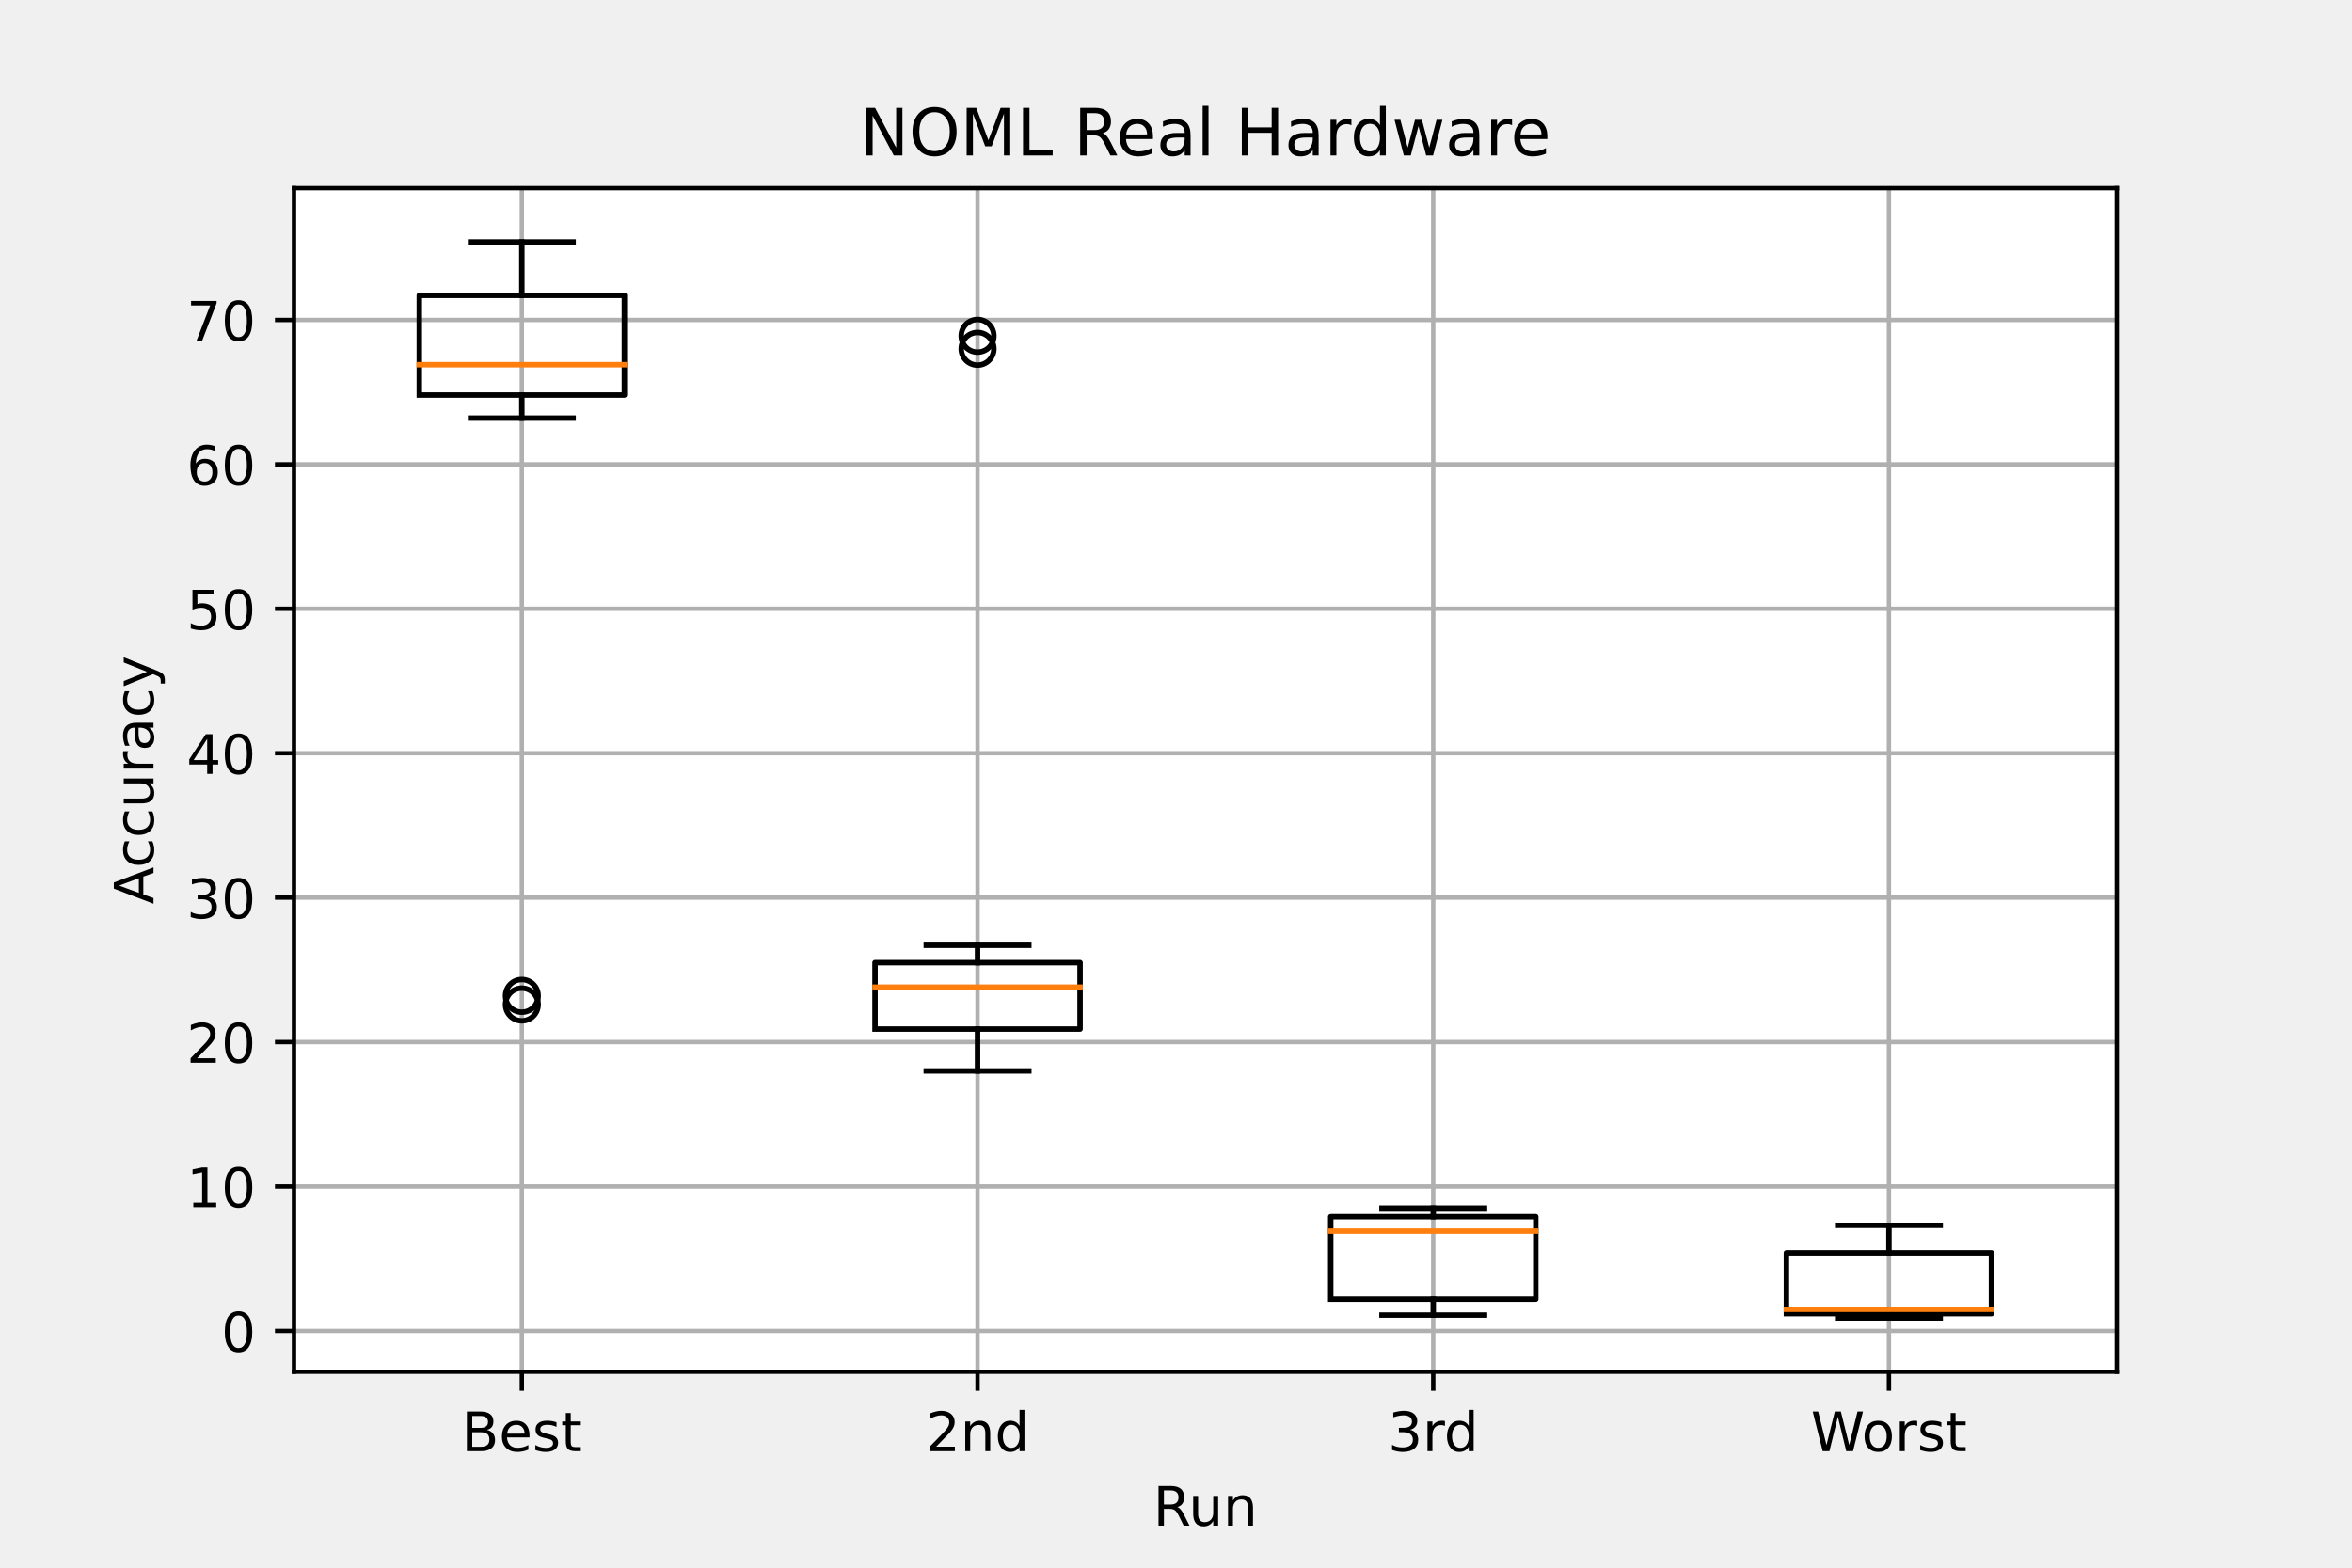
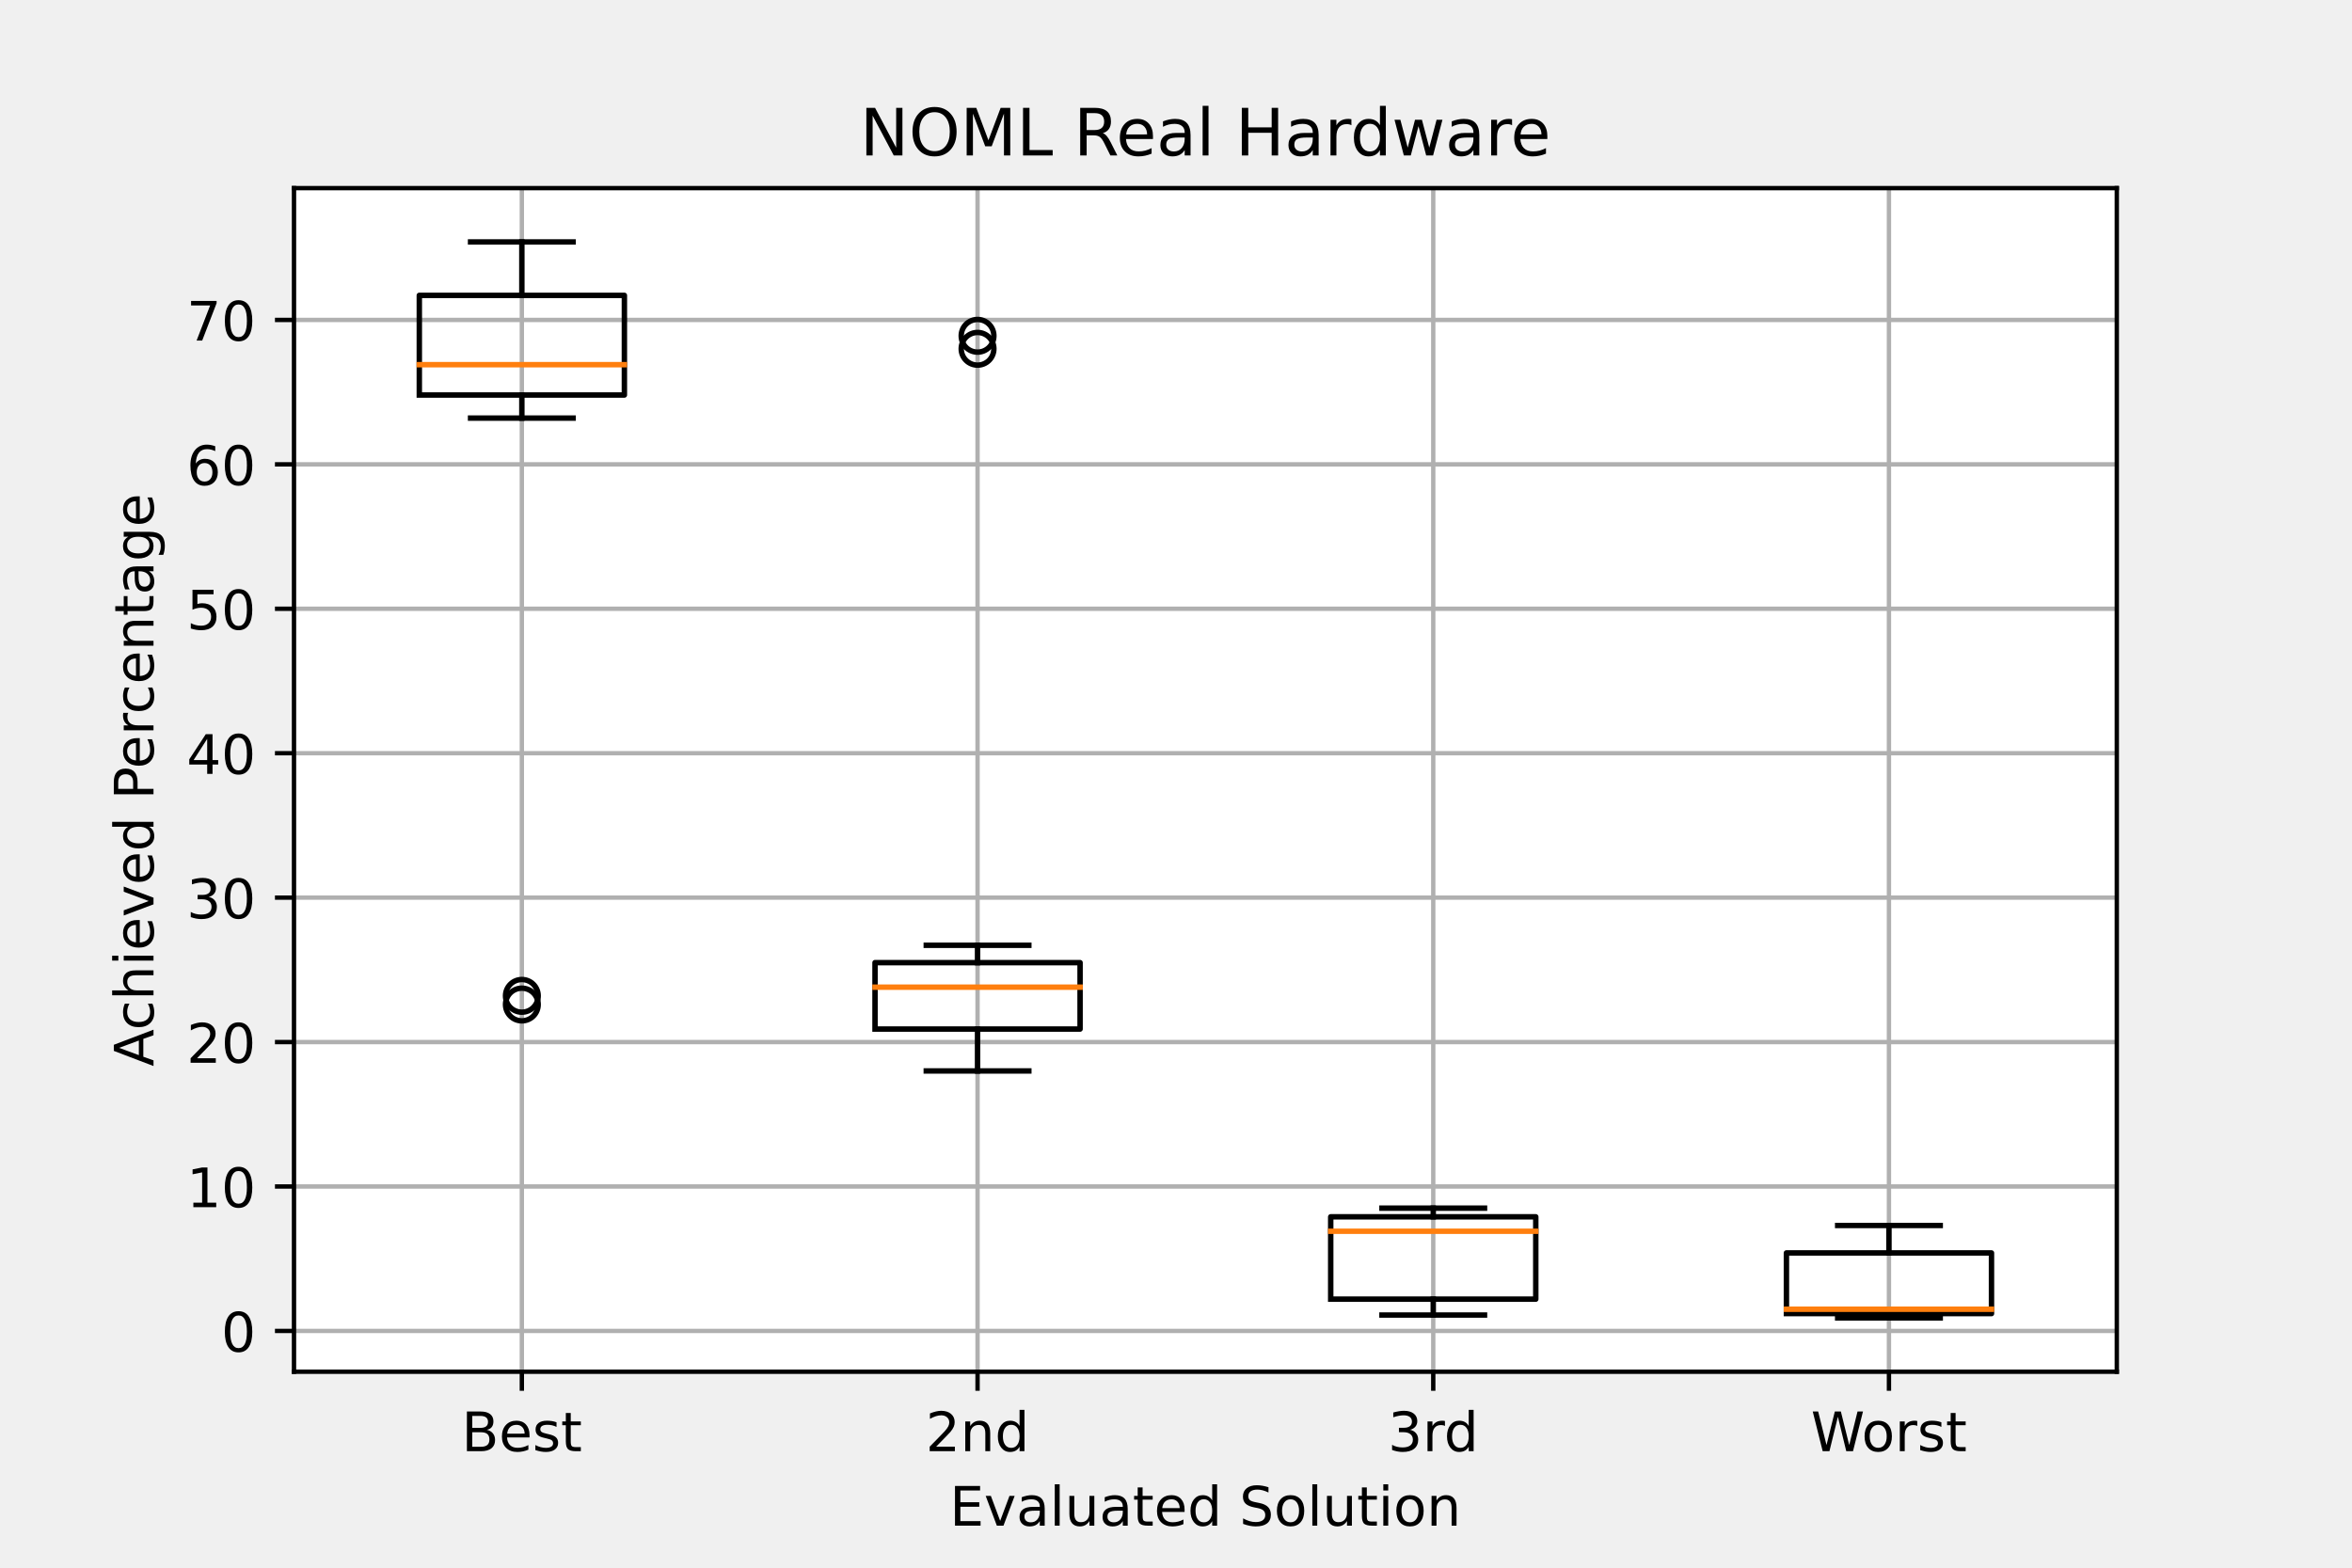
<svg xmlns="http://www.w3.org/2000/svg" xmlns:xlink="http://www.w3.org/1999/xlink" width="432pt" height="288pt" viewBox="0 0 432 288" version="1.1">
  <defs>
    <style type="text/css">*{stroke-linejoin: round; stroke-linecap: butt}</style>
  </defs>
  <g id="figure_1">
    <g id="patch_1">
      <path d="M 0 288  L 432 288  L 432 0  L 0 0  L 0 288  z " style="fill: none" />
    </g>
    <g id="axes_1">
      <g id="patch_2">
        <path d="M 54 252  L 388.8 252  L 388.8 34.56  L 54 34.56  z " style="fill: #ffffff" />
      </g>
      <g id="matplotlib.axis_1">
        <g id="xtick_1">
          <g id="line2d_1">
-             <path d="M 95.85 252  L 95.85 34.56  " clip-path="url(#p1e73daaa9e)" style="fill: none; stroke: #b0b0b0; stroke-width: 0.8; stroke-linecap: square" />
+             <path d="M 95.85 252  L 95.85 34.56  " clip-path="url(#pffbd925cb6)" style="fill: none; stroke: #b0b0b0; stroke-width: 0.8; stroke-linecap: square" />
          </g>
          <g id="line2d_2">
            <defs>
-               <path id="m1faf383b48" d="M 0 0  L 0 3.5  " style="stroke: #000000; stroke-width: 0.8" />
+               <path id="m5f42e54a44" d="M 0 0  L 0 3.5  " style="stroke: #000000; stroke-width: 0.8" />
            </defs>
            <g>
-               <use xlink:href="#m1faf383b48" x="95.85" y="252" style="stroke: #000000; stroke-width: 0.8" />
+               <use xlink:href="#m5f42e54a44" x="95.85" y="252" style="stroke: #000000; stroke-width: 0.8" />
            </g>
          </g>
          <g id="text_1">
            <g transform="translate(84.77813 266.5984)scale(0.1 -0.1)">
              <defs>
                <path id="DejaVuSans-42" d="M 1259 2228  L 1259 519  L 2272 519  Q 2781 519 3026 730  Q 3272 941 3272 1375  Q 3272 1813 3026 2020  Q 2781 2228 2272 2228  L 1259 2228  z M 1259 4147  L 1259 2741  L 2194 2741  Q 2656 2741 2882 2914  Q 3109 3088 3109 3444  Q 3109 3797 2882 3972  Q 2656 4147 2194 4147  L 1259 4147  z M 628 4666  L 2241 4666  Q 2963 4666 3353 4366  Q 3744 4066 3744 3513  Q 3744 3084 3544 2831  Q 3344 2578 2956 2516  Q 3422 2416 3680 2098  Q 3938 1781 3938 1306  Q 3938 681 3513 340  Q 3088 0 2303 0  L 628 0  L 628 4666  z " transform="scale(0.015625)" />
                <path id="DejaVuSans-65" d="M 3597 1894  L 3597 1613  L 953 1613  Q 991 1019 1311 708  Q 1631 397 2203 397  Q 2534 397 2845 478  Q 3156 559 3463 722  L 3463 178  Q 3153 47 2828 -22  Q 2503 -91 2169 -91  Q 1331 -91 842 396  Q 353 884 353 1716  Q 353 2575 817 3079  Q 1281 3584 2069 3584  Q 2775 3584 3186 3129  Q 3597 2675 3597 1894  z M 3022 2063  Q 3016 2534 2758 2815  Q 2500 3097 2075 3097  Q 1594 3097 1305 2825  Q 1016 2553 972 2059  L 3022 2063  z " transform="scale(0.015625)" />
                <path id="DejaVuSans-73" d="M 2834 3397  L 2834 2853  Q 2591 2978 2328 3040  Q 2066 3103 1784 3103  Q 1356 3103 1142 2972  Q 928 2841 928 2578  Q 928 2378 1081 2264  Q 1234 2150 1697 2047  L 1894 2003  Q 2506 1872 2764 1633  Q 3022 1394 3022 966  Q 3022 478 2636 193  Q 2250 -91 1575 -91  Q 1294 -91 989 -36  Q 684 19 347 128  L 347 722  Q 666 556 975 473  Q 1284 391 1588 391  Q 1994 391 2212 530  Q 2431 669 2431 922  Q 2431 1156 2273 1281  Q 2116 1406 1581 1522  L 1381 1569  Q 847 1681 609 1914  Q 372 2147 372 2553  Q 372 3047 722 3315  Q 1072 3584 1716 3584  Q 2034 3584 2315 3537  Q 2597 3491 2834 3397  z " transform="scale(0.015625)" />
                <path id="DejaVuSans-74" d="M 1172 4494  L 1172 3500  L 2356 3500  L 2356 3053  L 1172 3053  L 1172 1153  Q 1172 725 1289 603  Q 1406 481 1766 481  L 2356 481  L 2356 0  L 1766 0  Q 1100 0 847 248  Q 594 497 594 1153  L 594 3053  L 172 3053  L 172 3500  L 594 3500  L 594 4494  L 1172 4494  z " transform="scale(0.015625)" />
              </defs>
              <use xlink:href="#DejaVuSans-42" />
              <use xlink:href="#DejaVuSans-65" x="68.604" />
              <use xlink:href="#DejaVuSans-73" x="130.127" />
              <use xlink:href="#DejaVuSans-74" x="182.227" />
            </g>
          </g>
        </g>
        <g id="xtick_2">
          <g id="line2d_3">
-             <path d="M 179.55 252  L 179.55 34.56  " clip-path="url(#p1e73daaa9e)" style="fill: none; stroke: #b0b0b0; stroke-width: 0.8; stroke-linecap: square" />
+             <path d="M 179.55 252  L 179.55 34.56  " clip-path="url(#pffbd925cb6)" style="fill: none; stroke: #b0b0b0; stroke-width: 0.8; stroke-linecap: square" />
          </g>
          <g id="line2d_4">
            <g>
-               <use xlink:href="#m1faf383b48" x="179.55" y="252" style="stroke: #000000; stroke-width: 0.8" />
+               <use xlink:href="#m5f42e54a44" x="179.55" y="252" style="stroke: #000000; stroke-width: 0.8" />
            </g>
          </g>
          <g id="text_2">
            <g transform="translate(170.0258 266.5984)scale(0.1 -0.1)">
              <defs>
                <path id="DejaVuSans-32" d="M 1228 531  L 3431 531  L 3431 0  L 469 0  L 469 531  Q 828 903 1448 1529  Q 2069 2156 2228 2338  Q 2531 2678 2651 2914  Q 2772 3150 2772 3378  Q 2772 3750 2511 3984  Q 2250 4219 1831 4219  Q 1534 4219 1204 4116  Q 875 4013 500 3803  L 500 4441  Q 881 4594 1212 4672  Q 1544 4750 1819 4750  Q 2544 4750 2975 4387  Q 3406 4025 3406 3419  Q 3406 3131 3298 2873  Q 3191 2616 2906 2266  Q 2828 2175 2409 1742  Q 1991 1309 1228 531  z " transform="scale(0.015625)" />
                <path id="DejaVuSans-6e" d="M 3513 2113  L 3513 0  L 2938 0  L 2938 2094  Q 2938 2591 2744 2837  Q 2550 3084 2163 3084  Q 1697 3084 1428 2787  Q 1159 2491 1159 1978  L 1159 0  L 581 0  L 581 3500  L 1159 3500  L 1159 2956  Q 1366 3272 1645 3428  Q 1925 3584 2291 3584  Q 2894 3584 3203 3211  Q 3513 2838 3513 2113  z " transform="scale(0.015625)" />
                <path id="DejaVuSans-64" d="M 2906 2969  L 2906 4863  L 3481 4863  L 3481 0  L 2906 0  L 2906 525  Q 2725 213 2448 61  Q 2172 -91 1784 -91  Q 1150 -91 751 415  Q 353 922 353 1747  Q 353 2572 751 3078  Q 1150 3584 1784 3584  Q 2172 3584 2448 3432  Q 2725 3281 2906 2969  z M 947 1747  Q 947 1113 1208 752  Q 1469 391 1925 391  Q 2381 391 2643 752  Q 2906 1113 2906 1747  Q 2906 2381 2643 2742  Q 2381 3103 1925 3103  Q 1469 3103 1208 2742  Q 947 2381 947 1747  z " transform="scale(0.015625)" />
              </defs>
              <use xlink:href="#DejaVuSans-32" />
              <use xlink:href="#DejaVuSans-6e" x="63.623" />
              <use xlink:href="#DejaVuSans-64" x="127.002" />
            </g>
          </g>
        </g>
        <g id="xtick_3">
          <g id="line2d_5">
-             <path d="M 263.25 252  L 263.25 34.56  " clip-path="url(#p1e73daaa9e)" style="fill: none; stroke: #b0b0b0; stroke-width: 0.8; stroke-linecap: square" />
+             <path d="M 263.25 252  L 263.25 34.56  " clip-path="url(#pffbd925cb6)" style="fill: none; stroke: #b0b0b0; stroke-width: 0.8; stroke-linecap: square" />
          </g>
          <g id="line2d_6">
            <g>
-               <use xlink:href="#m1faf383b48" x="263.25" y="252" style="stroke: #000000; stroke-width: 0.8" />
+               <use xlink:href="#m5f42e54a44" x="263.25" y="252" style="stroke: #000000; stroke-width: 0.8" />
            </g>
          </g>
          <g id="text_3">
            <g transform="translate(254.9266 266.5984)scale(0.1 -0.1)">
              <defs>
                <path id="DejaVuSans-33" d="M 2597 2516  Q 3050 2419 3304 2112  Q 3559 1806 3559 1356  Q 3559 666 3084 287  Q 2609 -91 1734 -91  Q 1441 -91 1130 -33  Q 819 25 488 141  L 488 750  Q 750 597 1062 519  Q 1375 441 1716 441  Q 2309 441 2620 675  Q 2931 909 2931 1356  Q 2931 1769 2642 2001  Q 2353 2234 1838 2234  L 1294 2234  L 1294 2753  L 1863 2753  Q 2328 2753 2575 2939  Q 2822 3125 2822 3475  Q 2822 3834 2567 4026  Q 2313 4219 1838 4219  Q 1578 4219 1281 4162  Q 984 4106 628 3988  L 628 4550  Q 988 4650 1302 4700  Q 1616 4750 1894 4750  Q 2613 4750 3031 4423  Q 3450 4097 3450 3541  Q 3450 3153 3228 2886  Q 3006 2619 2597 2516  z " transform="scale(0.015625)" />
                <path id="DejaVuSans-72" d="M 2631 2963  Q 2534 3019 2420 3045  Q 2306 3072 2169 3072  Q 1681 3072 1420 2755  Q 1159 2438 1159 1844  L 1159 0  L 581 0  L 581 3500  L 1159 3500  L 1159 2956  Q 1341 3275 1631 3429  Q 1922 3584 2338 3584  Q 2397 3584 2469 3576  Q 2541 3569 2628 3553  L 2631 2963  z " transform="scale(0.015625)" />
              </defs>
              <use xlink:href="#DejaVuSans-33" />
              <use xlink:href="#DejaVuSans-72" x="63.623" />
              <use xlink:href="#DejaVuSans-64" x="102.986" />
            </g>
          </g>
        </g>
        <g id="xtick_4">
          <g id="line2d_7">
-             <path d="M 346.95 252  L 346.95 34.56  " clip-path="url(#p1e73daaa9e)" style="fill: none; stroke: #b0b0b0; stroke-width: 0.8; stroke-linecap: square" />
+             <path d="M 346.95 252  L 346.95 34.56  " clip-path="url(#pffbd925cb6)" style="fill: none; stroke: #b0b0b0; stroke-width: 0.8; stroke-linecap: square" />
          </g>
          <g id="line2d_8">
            <g>
-               <use xlink:href="#m1faf383b48" x="346.95" y="252" style="stroke: #000000; stroke-width: 0.8" />
+               <use xlink:href="#m5f42e54a44" x="346.95" y="252" style="stroke: #000000; stroke-width: 0.8" />
            </g>
          </g>
          <g id="text_4">
            <g transform="translate(332.6203 266.5984)scale(0.1 -0.1)">
              <defs>
                <path id="DejaVuSans-57" d="M 213 4666  L 850 4666  L 1831 722  L 2809 4666  L 3519 4666  L 4500 722  L 5478 4666  L 6119 4666  L 4947 0  L 4153 0  L 3169 4050  L 2175 0  L 1381 0  L 213 4666  z " transform="scale(0.015625)" />
                <path id="DejaVuSans-6f" d="M 1959 3097  Q 1497 3097 1228 2736  Q 959 2375 959 1747  Q 959 1119 1226 758  Q 1494 397 1959 397  Q 2419 397 2687 759  Q 2956 1122 2956 1747  Q 2956 2369 2687 2733  Q 2419 3097 1959 3097  z M 1959 3584  Q 2709 3584 3137 3096  Q 3566 2609 3566 1747  Q 3566 888 3137 398  Q 2709 -91 1959 -91  Q 1206 -91 779 398  Q 353 888 353 1747  Q 353 2609 779 3096  Q 1206 3584 1959 3584  z " transform="scale(0.015625)" />
              </defs>
              <use xlink:href="#DejaVuSans-57" />
              <use xlink:href="#DejaVuSans-6f" x="93.002" />
              <use xlink:href="#DejaVuSans-72" x="154.184" />
              <use xlink:href="#DejaVuSans-73" x="195.297" />
              <use xlink:href="#DejaVuSans-74" x="247.396" />
            </g>
          </g>
        </g>
        <g id="text_5">
-           <g transform="translate(211.8133 280.2766)scale(0.1 -0.1)">
+           <g transform="translate(174.4266 280.2766)scale(0.1 -0.1)">
            <defs>
-               <path id="DejaVuSans-52" d="M 2841 2188  Q 3044 2119 3236 1894  Q 3428 1669 3622 1275  L 4263 0  L 3584 0  L 2988 1197  Q 2756 1666 2539 1819  Q 2322 1972 1947 1972  L 1259 1972  L 1259 0  L 628 0  L 628 4666  L 2053 4666  Q 2853 4666 3247 4331  Q 3641 3997 3641 3322  Q 3641 2881 3436 2590  Q 3231 2300 2841 2188  z M 1259 4147  L 1259 2491  L 2053 2491  Q 2509 2491 2742 2702  Q 2975 2913 2975 3322  Q 2975 3731 2742 3939  Q 2509 4147 2053 4147  L 1259 4147  z " transform="scale(0.015625)" />
+               <path id="DejaVuSans-45" d="M 628 4666  L 3578 4666  L 3578 4134  L 1259 4134  L 1259 2753  L 3481 2753  L 3481 2222  L 1259 2222  L 1259 531  L 3634 531  L 3634 0  L 628 0  L 628 4666  z " transform="scale(0.015625)" />
+               <path id="DejaVuSans-76" d="M 191 3500  L 800 3500  L 1894 563  L 2988 3500  L 3597 3500  L 2284 0  L 1503 0  L 191 3500  z " transform="scale(0.015625)" />
+               <path id="DejaVuSans-61" d="M 2194 1759  Q 1497 1759 1228 1600  Q 959 1441 959 1056  Q 959 750 1161 570  Q 1363 391 1709 391  Q 2188 391 2477 730  Q 2766 1069 2766 1631  L 2766 1759  L 2194 1759  z M 3341 1997  L 3341 0  L 2766 0  L 2766 531  Q 2569 213 2275 61  Q 1981 -91 1556 -91  Q 1019 -91 701 211  Q 384 513 384 1019  Q 384 1609 779 1909  Q 1175 2209 1959 2209  L 2766 2209  L 2766 2266  Q 2766 2663 2505 2880  Q 2244 3097 1772 3097  Q 1472 3097 1187 3025  Q 903 2953 641 2809  L 641 3341  Q 956 3463 1253 3523  Q 1550 3584 1831 3584  Q 2591 3584 2966 3190  Q 3341 2797 3341 1997  z " transform="scale(0.015625)" />
+               <path id="DejaVuSans-6c" d="M 603 4863  L 1178 4863  L 1178 0  L 603 0  L 603 4863  z " transform="scale(0.015625)" />
              <path id="DejaVuSans-75" d="M 544 1381  L 544 3500  L 1119 3500  L 1119 1403  Q 1119 906 1312 657  Q 1506 409 1894 409  Q 2359 409 2629 706  Q 2900 1003 2900 1516  L 2900 3500  L 3475 3500  L 3475 0  L 2900 0  L 2900 538  Q 2691 219 2414 64  Q 2138 -91 1772 -91  Q 1169 -91 856 284  Q 544 659 544 1381  z M 1991 3584  L 1991 3584  z " transform="scale(0.015625)" />
+               <path id="DejaVuSans-20" transform="scale(0.015625)" />
+               <path id="DejaVuSans-53" d="M 3425 4513  L 3425 3897  Q 3066 4069 2747 4153  Q 2428 4238 2131 4238  Q 1616 4238 1336 4038  Q 1056 3838 1056 3469  Q 1056 3159 1242 3001  Q 1428 2844 1947 2747  L 2328 2669  Q 3034 2534 3370 2195  Q 3706 1856 3706 1288  Q 3706 609 3251 259  Q 2797 -91 1919 -91  Q 1588 -91 1214 -16  Q 841 59 441 206  L 441 856  Q 825 641 1194 531  Q 1563 422 1919 422  Q 2459 422 2753 634  Q 3047 847 3047 1241  Q 3047 1584 2836 1778  Q 2625 1972 2144 2069  L 1759 2144  Q 1053 2284 737 2584  Q 422 2884 422 3419  Q 422 4038 858 4394  Q 1294 4750 2059 4750  Q 2388 4750 2728 4690  Q 3069 4631 3425 4513  z " transform="scale(0.015625)" />
+               <path id="DejaVuSans-69" d="M 603 3500  L 1178 3500  L 1178 0  L 603 0  L 603 3500  z M 603 4863  L 1178 4863  L 1178 4134  L 603 4134  L 603 4863  z " transform="scale(0.015625)" />
            </defs>
-             <use xlink:href="#DejaVuSans-52" />
-             <use xlink:href="#DejaVuSans-75" x="64.982" />
-             <use xlink:href="#DejaVuSans-6e" x="128.361" />
+             <use xlink:href="#DejaVuSans-45" />
+             <use xlink:href="#DejaVuSans-76" x="63.184" />
+             <use xlink:href="#DejaVuSans-61" x="122.363" />
+             <use xlink:href="#DejaVuSans-6c" x="183.643" />
+             <use xlink:href="#DejaVuSans-75" x="211.426" />
+             <use xlink:href="#DejaVuSans-61" x="274.805" />
+             <use xlink:href="#DejaVuSans-74" x="336.084" />
+             <use xlink:href="#DejaVuSans-65" x="375.293" />
+             <use xlink:href="#DejaVuSans-64" x="436.816" />
+             <use xlink:href="#DejaVuSans-20" x="500.293" />
+             <use xlink:href="#DejaVuSans-53" x="532.08" />
+             <use xlink:href="#DejaVuSans-6f" x="595.557" />
+             <use xlink:href="#DejaVuSans-6c" x="656.738" />
+             <use xlink:href="#DejaVuSans-75" x="684.521" />
+             <use xlink:href="#DejaVuSans-74" x="747.9" />
+             <use xlink:href="#DejaVuSans-69" x="787.109" />
+             <use xlink:href="#DejaVuSans-6f" x="814.893" />
+             <use xlink:href="#DejaVuSans-6e" x="876.074" />
          </g>
        </g>
      </g>
      <g id="matplotlib.axis_2">
        <g id="ytick_1">
          <g id="line2d_9">
-             <path d="M 54 244.504  L 388.8 244.504  " clip-path="url(#p1e73daaa9e)" style="fill: none; stroke: #b0b0b0; stroke-width: 0.8; stroke-linecap: square" />
+             <path d="M 54 244.504  L 388.8 244.504  " clip-path="url(#pffbd925cb6)" style="fill: none; stroke: #b0b0b0; stroke-width: 0.8; stroke-linecap: square" />
          </g>
          <g id="line2d_10">
            <defs>
-               <path id="m6f701e05f9" d="M 0 0  L -3.5 0  " style="stroke: #000000; stroke-width: 0.8" />
+               <path id="mc1d6fedcb6" d="M 0 0  L -3.5 0  " style="stroke: #000000; stroke-width: 0.8" />
            </defs>
            <g>
-               <use xlink:href="#m6f701e05f9" x="54" y="244.504" style="stroke: #000000; stroke-width: 0.8" />
+               <use xlink:href="#mc1d6fedcb6" x="54" y="244.504" style="stroke: #000000; stroke-width: 0.8" />
            </g>
          </g>
          <g id="text_6">
            <g transform="translate(40.6375 248.3036)scale(0.1 -0.1)">
              <defs>
                <path id="DejaVuSans-30" d="M 2034 4250  Q 1547 4250 1301 3770  Q 1056 3291 1056 2328  Q 1056 1369 1301 889  Q 1547 409 2034 409  Q 2525 409 2770 889  Q 3016 1369 3016 2328  Q 3016 3291 2770 3770  Q 2525 4250 2034 4250  z M 2034 4750  Q 2819 4750 3233 4129  Q 3647 3509 3647 2328  Q 3647 1150 3233 529  Q 2819 -91 2034 -91  Q 1250 -91 836 529  Q 422 1150 422 2328  Q 422 3509 836 4129  Q 1250 4750 2034 4750  z " transform="scale(0.015625)" />
              </defs>
              <use xlink:href="#DejaVuSans-30" />
            </g>
          </g>
        </g>
        <g id="ytick_2">
          <g id="line2d_11">
-             <path d="M 54 217.971  L 388.8 217.971  " clip-path="url(#p1e73daaa9e)" style="fill: none; stroke: #b0b0b0; stroke-width: 0.8; stroke-linecap: square" />
+             <path d="M 54 217.971  L 388.8 217.971  " clip-path="url(#pffbd925cb6)" style="fill: none; stroke: #b0b0b0; stroke-width: 0.8; stroke-linecap: square" />
          </g>
          <g id="line2d_12">
            <g>
-               <use xlink:href="#m6f701e05f9" x="54" y="217.971" style="stroke: #000000; stroke-width: 0.8" />
+               <use xlink:href="#mc1d6fedcb6" x="54" y="217.971" style="stroke: #000000; stroke-width: 0.8" />
            </g>
          </g>
          <g id="text_7">
            <g transform="translate(34.275 221.7703)scale(0.1 -0.1)">
              <defs>
                <path id="DejaVuSans-31" d="M 794 531  L 1825 531  L 1825 4091  L 703 3866  L 703 4441  L 1819 4666  L 2450 4666  L 2450 531  L 3481 531  L 3481 0  L 794 0  L 794 531  z " transform="scale(0.015625)" />
              </defs>
              <use xlink:href="#DejaVuSans-31" />
              <use xlink:href="#DejaVuSans-30" x="63.623" />
            </g>
          </g>
        </g>
        <g id="ytick_3">
          <g id="line2d_13">
-             <path d="M 54 191.438  L 388.8 191.438  " clip-path="url(#p1e73daaa9e)" style="fill: none; stroke: #b0b0b0; stroke-width: 0.8; stroke-linecap: square" />
+             <path d="M 54 191.438  L 388.8 191.438  " clip-path="url(#pffbd925cb6)" style="fill: none; stroke: #b0b0b0; stroke-width: 0.8; stroke-linecap: square" />
          </g>
          <g id="line2d_14">
            <g>
-               <use xlink:href="#m6f701e05f9" x="54" y="191.438" style="stroke: #000000; stroke-width: 0.8" />
+               <use xlink:href="#mc1d6fedcb6" x="54" y="191.438" style="stroke: #000000; stroke-width: 0.8" />
            </g>
          </g>
          <g id="text_8">
            <g transform="translate(34.275 195.2371)scale(0.1 -0.1)">
              <use xlink:href="#DejaVuSans-32" />
              <use xlink:href="#DejaVuSans-30" x="63.623" />
            </g>
          </g>
        </g>
        <g id="ytick_4">
          <g id="line2d_15">
-             <path d="M 54 164.905  L 388.8 164.905  " clip-path="url(#p1e73daaa9e)" style="fill: none; stroke: #b0b0b0; stroke-width: 0.8; stroke-linecap: square" />
+             <path d="M 54 164.905  L 388.8 164.905  " clip-path="url(#pffbd925cb6)" style="fill: none; stroke: #b0b0b0; stroke-width: 0.8; stroke-linecap: square" />
          </g>
          <g id="line2d_16">
            <g>
-               <use xlink:href="#m6f701e05f9" x="54" y="164.905" style="stroke: #000000; stroke-width: 0.8" />
+               <use xlink:href="#mc1d6fedcb6" x="54" y="164.905" style="stroke: #000000; stroke-width: 0.8" />
            </g>
          </g>
          <g id="text_9">
            <g transform="translate(34.275 168.7038)scale(0.1 -0.1)">
              <use xlink:href="#DejaVuSans-33" />
              <use xlink:href="#DejaVuSans-30" x="63.623" />
            </g>
          </g>
        </g>
        <g id="ytick_5">
          <g id="line2d_17">
-             <path d="M 54 138.371  L 388.8 138.371  " clip-path="url(#p1e73daaa9e)" style="fill: none; stroke: #b0b0b0; stroke-width: 0.8; stroke-linecap: square" />
+             <path d="M 54 138.371  L 388.8 138.371  " clip-path="url(#pffbd925cb6)" style="fill: none; stroke: #b0b0b0; stroke-width: 0.8; stroke-linecap: square" />
          </g>
          <g id="line2d_18">
            <g>
-               <use xlink:href="#m6f701e05f9" x="54" y="138.371" style="stroke: #000000; stroke-width: 0.8" />
+               <use xlink:href="#mc1d6fedcb6" x="54" y="138.371" style="stroke: #000000; stroke-width: 0.8" />
            </g>
          </g>
          <g id="text_10">
            <g transform="translate(34.275 142.1706)scale(0.1 -0.1)">
              <defs>
                <path id="DejaVuSans-34" d="M 2419 4116  L 825 1625  L 2419 1625  L 2419 4116  z M 2253 4666  L 3047 4666  L 3047 1625  L 3713 1625  L 3713 1100  L 3047 1100  L 3047 0  L 2419 0  L 2419 1100  L 313 1100  L 313 1709  L 2253 4666  z " transform="scale(0.015625)" />
              </defs>
              <use xlink:href="#DejaVuSans-34" />
              <use xlink:href="#DejaVuSans-30" x="63.623" />
            </g>
          </g>
        </g>
        <g id="ytick_6">
          <g id="line2d_19">
-             <path d="M 54 111.838  L 388.8 111.838  " clip-path="url(#p1e73daaa9e)" style="fill: none; stroke: #b0b0b0; stroke-width: 0.8; stroke-linecap: square" />
+             <path d="M 54 111.838  L 388.8 111.838  " clip-path="url(#pffbd925cb6)" style="fill: none; stroke: #b0b0b0; stroke-width: 0.8; stroke-linecap: square" />
          </g>
          <g id="line2d_20">
            <g>
-               <use xlink:href="#m6f701e05f9" x="54" y="111.838" style="stroke: #000000; stroke-width: 0.8" />
+               <use xlink:href="#mc1d6fedcb6" x="54" y="111.838" style="stroke: #000000; stroke-width: 0.8" />
            </g>
          </g>
          <g id="text_11">
            <g transform="translate(34.275 115.6373)scale(0.1 -0.1)">
              <defs>
                <path id="DejaVuSans-35" d="M 691 4666  L 3169 4666  L 3169 4134  L 1269 4134  L 1269 2991  Q 1406 3038 1543 3061  Q 1681 3084 1819 3084  Q 2600 3084 3056 2656  Q 3513 2228 3513 1497  Q 3513 744 3044 326  Q 2575 -91 1722 -91  Q 1428 -91 1123 -41  Q 819 9 494 109  L 494 744  Q 775 591 1075 516  Q 1375 441 1709 441  Q 2250 441 2565 725  Q 2881 1009 2881 1497  Q 2881 1984 2565 2268  Q 2250 2553 1709 2553  Q 1456 2553 1204 2497  Q 953 2441 691 2322  L 691 4666  z " transform="scale(0.015625)" />
              </defs>
              <use xlink:href="#DejaVuSans-35" />
              <use xlink:href="#DejaVuSans-30" x="63.623" />
            </g>
          </g>
        </g>
        <g id="ytick_7">
          <g id="line2d_21">
-             <path d="M 54 85.305  L 388.8 85.305  " clip-path="url(#p1e73daaa9e)" style="fill: none; stroke: #b0b0b0; stroke-width: 0.8; stroke-linecap: square" />
+             <path d="M 54 85.305  L 388.8 85.305  " clip-path="url(#pffbd925cb6)" style="fill: none; stroke: #b0b0b0; stroke-width: 0.8; stroke-linecap: square" />
          </g>
          <g id="line2d_22">
            <g>
-               <use xlink:href="#m6f701e05f9" x="54" y="85.305" style="stroke: #000000; stroke-width: 0.8" />
+               <use xlink:href="#mc1d6fedcb6" x="54" y="85.305" style="stroke: #000000; stroke-width: 0.8" />
            </g>
          </g>
          <g id="text_12">
            <g transform="translate(34.275 89.10406)scale(0.1 -0.1)">
              <defs>
                <path id="DejaVuSans-36" d="M 2113 2584  Q 1688 2584 1439 2293  Q 1191 2003 1191 1497  Q 1191 994 1439 701  Q 1688 409 2113 409  Q 2538 409 2786 701  Q 3034 994 3034 1497  Q 3034 2003 2786 2293  Q 2538 2584 2113 2584  z M 3366 4563  L 3366 3988  Q 3128 4100 2886 4159  Q 2644 4219 2406 4219  Q 1781 4219 1451 3797  Q 1122 3375 1075 2522  Q 1259 2794 1537 2939  Q 1816 3084 2150 3084  Q 2853 3084 3261 2657  Q 3669 2231 3669 1497  Q 3669 778 3244 343  Q 2819 -91 2113 -91  Q 1303 -91 875 529  Q 447 1150 447 2328  Q 447 3434 972 4092  Q 1497 4750 2381 4750  Q 2619 4750 2861 4703  Q 3103 4656 3366 4563  z " transform="scale(0.015625)" />
              </defs>
              <use xlink:href="#DejaVuSans-36" />
              <use xlink:href="#DejaVuSans-30" x="63.623" />
            </g>
          </g>
        </g>
        <g id="ytick_8">
          <g id="line2d_23">
-             <path d="M 54 58.772  L 388.8 58.772  " clip-path="url(#p1e73daaa9e)" style="fill: none; stroke: #b0b0b0; stroke-width: 0.8; stroke-linecap: square" />
+             <path d="M 54 58.772  L 388.8 58.772  " clip-path="url(#pffbd925cb6)" style="fill: none; stroke: #b0b0b0; stroke-width: 0.8; stroke-linecap: square" />
          </g>
          <g id="line2d_24">
            <g>
-               <use xlink:href="#m6f701e05f9" x="54" y="58.772" style="stroke: #000000; stroke-width: 0.8" />
+               <use xlink:href="#mc1d6fedcb6" x="54" y="58.772" style="stroke: #000000; stroke-width: 0.8" />
            </g>
          </g>
          <g id="text_13">
            <g transform="translate(34.275 62.57081)scale(0.1 -0.1)">
              <defs>
                <path id="DejaVuSans-37" d="M 525 4666  L 3525 4666  L 3525 4397  L 1831 0  L 1172 0  L 2766 4134  L 525 4134  L 525 4666  z " transform="scale(0.015625)" />
              </defs>
              <use xlink:href="#DejaVuSans-37" />
              <use xlink:href="#DejaVuSans-30" x="63.623" />
            </g>
          </g>
        </g>
        <g id="text_14">
-           <g transform="translate(28.19531 166.1081)rotate(-90)scale(0.1 -0.1)">
+           <g transform="translate(28.19531 195.9183)rotate(-90)scale(0.1 -0.1)">
            <defs>
              <path id="DejaVuSans-41" d="M 2188 4044  L 1331 1722  L 3047 1722  L 2188 4044  z M 1831 4666  L 2547 4666  L 4325 0  L 3669 0  L 3244 1197  L 1141 1197  L 716 0  L 50 0  L 1831 4666  z " transform="scale(0.015625)" />
              <path id="DejaVuSans-63" d="M 3122 3366  L 3122 2828  Q 2878 2963 2633 3030  Q 2388 3097 2138 3097  Q 1578 3097 1268 2742  Q 959 2388 959 1747  Q 959 1106 1268 751  Q 1578 397 2138 397  Q 2388 397 2633 464  Q 2878 531 3122 666  L 3122 134  Q 2881 22 2623 -34  Q 2366 -91 2075 -91  Q 1284 -91 818 406  Q 353 903 353 1747  Q 353 2603 823 3093  Q 1294 3584 2113 3584  Q 2378 3584 2631 3529  Q 2884 3475 3122 3366  z " transform="scale(0.015625)" />
-               <path id="DejaVuSans-61" d="M 2194 1759  Q 1497 1759 1228 1600  Q 959 1441 959 1056  Q 959 750 1161 570  Q 1363 391 1709 391  Q 2188 391 2477 730  Q 2766 1069 2766 1631  L 2766 1759  L 2194 1759  z M 3341 1997  L 3341 0  L 2766 0  L 2766 531  Q 2569 213 2275 61  Q 1981 -91 1556 -91  Q 1019 -91 701 211  Q 384 513 384 1019  Q 384 1609 779 1909  Q 1175 2209 1959 2209  L 2766 2209  L 2766 2266  Q 2766 2663 2505 2880  Q 2244 3097 1772 3097  Q 1472 3097 1187 3025  Q 903 2953 641 2809  L 641 3341  Q 956 3463 1253 3523  Q 1550 3584 1831 3584  Q 2591 3584 2966 3190  Q 3341 2797 3341 1997  z " transform="scale(0.015625)" />
-               <path id="DejaVuSans-79" d="M 2059 -325  Q 1816 -950 1584 -1140  Q 1353 -1331 966 -1331  L 506 -1331  L 506 -850  L 844 -850  Q 1081 -850 1212 -737  Q 1344 -625 1503 -206  L 1606 56  L 191 3500  L 800 3500  L 1894 763  L 2988 3500  L 3597 3500  L 2059 -325  z " transform="scale(0.015625)" />
+               <path id="DejaVuSans-68" d="M 3513 2113  L 3513 0  L 2938 0  L 2938 2094  Q 2938 2591 2744 2837  Q 2550 3084 2163 3084  Q 1697 3084 1428 2787  Q 1159 2491 1159 1978  L 1159 0  L 581 0  L 581 4863  L 1159 4863  L 1159 2956  Q 1366 3272 1645 3428  Q 1925 3584 2291 3584  Q 2894 3584 3203 3211  Q 3513 2838 3513 2113  z " transform="scale(0.015625)" />
+               <path id="DejaVuSans-50" d="M 1259 4147  L 1259 2394  L 2053 2394  Q 2494 2394 2734 2622  Q 2975 2850 2975 3272  Q 2975 3691 2734 3919  Q 2494 4147 2053 4147  L 1259 4147  z M 628 4666  L 2053 4666  Q 2838 4666 3239 4311  Q 3641 3956 3641 3272  Q 3641 2581 3239 2228  Q 2838 1875 2053 1875  L 1259 1875  L 1259 0  L 628 0  L 628 4666  z " transform="scale(0.015625)" />
+               <path id="DejaVuSans-67" d="M 2906 1791  Q 2906 2416 2648 2759  Q 2391 3103 1925 3103  Q 1463 3103 1205 2759  Q 947 2416 947 1791  Q 947 1169 1205 825  Q 1463 481 1925 481  Q 2391 481 2648 825  Q 2906 1169 2906 1791  z M 3481 434  Q 3481 -459 3084 -895  Q 2688 -1331 1869 -1331  Q 1566 -1331 1297 -1286  Q 1028 -1241 775 -1147  L 775 -588  Q 1028 -725 1275 -790  Q 1522 -856 1778 -856  Q 2344 -856 2625 -561  Q 2906 -266 2906 331  L 2906 616  Q 2728 306 2450 153  Q 2172 0 1784 0  Q 1141 0 747 490  Q 353 981 353 1791  Q 353 2603 747 3093  Q 1141 3584 1784 3584  Q 2172 3584 2450 3431  Q 2728 3278 2906 2969  L 2906 3500  L 3481 3500  L 3481 434  z " transform="scale(0.015625)" />
            </defs>
            <use xlink:href="#DejaVuSans-41" />
            <use xlink:href="#DejaVuSans-63" x="66.658" />
-             <use xlink:href="#DejaVuSans-63" x="121.639" />
-             <use xlink:href="#DejaVuSans-75" x="176.619" />
-             <use xlink:href="#DejaVuSans-72" x="239.998" />
-             <use xlink:href="#DejaVuSans-61" x="281.111" />
-             <use xlink:href="#DejaVuSans-63" x="342.391" />
-             <use xlink:href="#DejaVuSans-79" x="397.371" />
+             <use xlink:href="#DejaVuSans-68" x="121.639" />
+             <use xlink:href="#DejaVuSans-69" x="185.018" />
+             <use xlink:href="#DejaVuSans-65" x="212.801" />
+             <use xlink:href="#DejaVuSans-76" x="274.324" />
+             <use xlink:href="#DejaVuSans-65" x="333.504" />
+             <use xlink:href="#DejaVuSans-64" x="395.027" />
+             <use xlink:href="#DejaVuSans-20" x="458.504" />
+             <use xlink:href="#DejaVuSans-50" x="490.291" />
+             <use xlink:href="#DejaVuSans-65" x="546.969" />
+             <use xlink:href="#DejaVuSans-72" x="608.492" />
+             <use xlink:href="#DejaVuSans-63" x="647.355" />
+             <use xlink:href="#DejaVuSans-65" x="702.336" />
+             <use xlink:href="#DejaVuSans-6e" x="763.859" />
+             <use xlink:href="#DejaVuSans-74" x="827.238" />
+             <use xlink:href="#DejaVuSans-61" x="866.447" />
+             <use xlink:href="#DejaVuSans-67" x="927.727" />
+             <use xlink:href="#DejaVuSans-65" x="991.203" />
          </g>
        </g>
      </g>
      <g id="line2d_25">
-         <path d="M 77.017 72.569  L 114.683 72.569  L 114.683 54.261  L 77.017 54.261  L 77.017 72.569  " clip-path="url(#p1e73daaa9e)" style="fill: none; stroke: #000000; stroke-linecap: square" />
+         <path d="M 77.017 72.569  L 114.683 72.569  L 114.683 54.261  L 77.017 54.261  L 77.017 72.569  " clip-path="url(#pffbd925cb6)" style="fill: none; stroke: #000000; stroke-linecap: square" />
      </g>
      <g id="line2d_26">
-         <path d="M 95.85 72.569  L 95.85 76.814  " clip-path="url(#p1e73daaa9e)" style="fill: none; stroke: #000000; stroke-linecap: square" />
+         <path d="M 95.85 72.569  L 95.85 76.814  " clip-path="url(#pffbd925cb6)" style="fill: none; stroke: #000000; stroke-linecap: square" />
      </g>
      <g id="line2d_27">
-         <path d="M 95.85 54.261  L 95.85 44.444  " clip-path="url(#p1e73daaa9e)" style="fill: none; stroke: #000000; stroke-linecap: square" />
+         <path d="M 95.85 54.261  L 95.85 44.444  " clip-path="url(#pffbd925cb6)" style="fill: none; stroke: #000000; stroke-linecap: square" />
      </g>
      <g id="line2d_28">
-         <path d="M 86.434 76.814  L 105.266 76.814  " clip-path="url(#p1e73daaa9e)" style="fill: none; stroke: #000000; stroke-linecap: square" />
+         <path d="M 86.434 76.814  L 105.266 76.814  " clip-path="url(#pffbd925cb6)" style="fill: none; stroke: #000000; stroke-linecap: square" />
      </g>
      <g id="line2d_29">
-         <path d="M 86.434 44.444  L 105.266 44.444  " clip-path="url(#p1e73daaa9e)" style="fill: none; stroke: #000000; stroke-linecap: square" />
+         <path d="M 86.434 44.444  L 105.266 44.444  " clip-path="url(#pffbd925cb6)" style="fill: none; stroke: #000000; stroke-linecap: square" />
      </g>
      <g id="line2d_30">
        <defs>
-           <path id="mf0a9ccd534" d="M 0 3  C 0.796 3 1.559 2.684 2.121 2.121  C 2.684 1.559 3 0.796 3 0  C 3 -0.796 2.684 -1.559 2.121 -2.121  C 1.559 -2.684 0.796 -3 0 -3  C -0.796 -3 -1.559 -2.684 -2.121 -2.121  C -2.684 -1.559 -3 -0.796 -3 0  C -3 0.796 -2.684 1.559 -2.121 2.121  C -1.559 2.684 -0.796 3 0 3  z " style="stroke: #000000" />
+           <path id="m6007156576" d="M 0 3  C 0.796 3 1.559 2.684 2.121 2.121  C 2.684 1.559 3 0.796 3 0  C 3 -0.796 2.684 -1.559 2.121 -2.121  C 1.559 -2.684 0.796 -3 0 -3  C -0.796 -3 -1.559 -2.684 -2.121 -2.121  C -2.684 -1.559 -3 -0.796 -3 0  C -3 0.796 -2.684 1.559 -2.121 2.121  C -1.559 2.684 -0.796 3 0 3  z " style="stroke: #000000" />
        </defs>
-         <g clip-path="url(#p1e73daaa9e)">
-           <use xlink:href="#mf0a9ccd534" x="95.85" y="182.947" style="fill-opacity: 0; stroke: #000000" />
-           <use xlink:href="#mf0a9ccd534" x="95.85" y="184.539" style="fill-opacity: 0; stroke: #000000" />
+         <g clip-path="url(#pffbd925cb6)">
+           <use xlink:href="#m6007156576" x="95.85" y="182.947" style="fill-opacity: 0; stroke: #000000" />
+           <use xlink:href="#m6007156576" x="95.85" y="184.539" style="fill-opacity: 0; stroke: #000000" />
        </g>
      </g>
      <g id="line2d_31">
-         <path d="M 160.718 189.05  L 198.382 189.05  L 198.382 176.845  L 160.718 176.845  L 160.718 189.05  " clip-path="url(#p1e73daaa9e)" style="fill: none; stroke: #000000; stroke-linecap: square" />
+         <path d="M 160.718 189.05  L 198.382 189.05  L 198.382 176.845  L 160.718 176.845  L 160.718 189.05  " clip-path="url(#pffbd925cb6)" style="fill: none; stroke: #000000; stroke-linecap: square" />
      </g>
      <g id="line2d_32">
-         <path d="M 179.55 189.05  L 179.55 196.745  " clip-path="url(#p1e73daaa9e)" style="fill: none; stroke: #000000; stroke-linecap: square" />
+         <path d="M 179.55 189.05  L 179.55 196.745  " clip-path="url(#pffbd925cb6)" style="fill: none; stroke: #000000; stroke-linecap: square" />
      </g>
      <g id="line2d_33">
-         <path d="M 179.55 176.845  L 179.55 173.661  " clip-path="url(#p1e73daaa9e)" style="fill: none; stroke: #000000; stroke-linecap: square" />
+         <path d="M 179.55 176.845  L 179.55 173.661  " clip-path="url(#pffbd925cb6)" style="fill: none; stroke: #000000; stroke-linecap: square" />
      </g>
      <g id="line2d_34">
-         <path d="M 170.134 196.745  L 188.966 196.745  " clip-path="url(#p1e73daaa9e)" style="fill: none; stroke: #000000; stroke-linecap: square" />
+         <path d="M 170.134 196.745  L 188.966 196.745  " clip-path="url(#pffbd925cb6)" style="fill: none; stroke: #000000; stroke-linecap: square" />
      </g>
      <g id="line2d_35">
-         <path d="M 170.134 173.661  L 188.966 173.661  " clip-path="url(#p1e73daaa9e)" style="fill: none; stroke: #000000; stroke-linecap: square" />
+         <path d="M 170.134 173.661  L 188.966 173.661  " clip-path="url(#pffbd925cb6)" style="fill: none; stroke: #000000; stroke-linecap: square" />
      </g>
      <g id="line2d_36">
-         <g clip-path="url(#p1e73daaa9e)">
-           <use xlink:href="#mf0a9ccd534" x="179.55" y="64.078" style="fill-opacity: 0; stroke: #000000" />
-           <use xlink:href="#mf0a9ccd534" x="179.55" y="61.69" style="fill-opacity: 0; stroke: #000000" />
+         <g clip-path="url(#pffbd925cb6)">
+           <use xlink:href="#m6007156576" x="179.55" y="64.078" style="fill-opacity: 0; stroke: #000000" />
+           <use xlink:href="#m6007156576" x="179.55" y="61.69" style="fill-opacity: 0; stroke: #000000" />
        </g>
      </g>
      <g id="line2d_37">
-         <path d="M 244.417 238.667  L 282.082 238.667  L 282.082 223.543  L 244.417 223.543  L 244.417 238.667  " clip-path="url(#p1e73daaa9e)" style="fill: none; stroke: #000000; stroke-linecap: square" />
+         <path d="M 244.417 238.667  L 282.082 238.667  L 282.082 223.543  L 244.417 223.543  L 244.417 238.667  " clip-path="url(#pffbd925cb6)" style="fill: none; stroke: #000000; stroke-linecap: square" />
      </g>
      <g id="line2d_38">
-         <path d="M 263.25 238.667  L 263.25 241.586  " clip-path="url(#p1e73daaa9e)" style="fill: none; stroke: #000000; stroke-linecap: square" />
+         <path d="M 263.25 238.667  L 263.25 241.586  " clip-path="url(#pffbd925cb6)" style="fill: none; stroke: #000000; stroke-linecap: square" />
      </g>
      <g id="line2d_39">
-         <path d="M 263.25 223.543  L 263.25 221.951  " clip-path="url(#p1e73daaa9e)" style="fill: none; stroke: #000000; stroke-linecap: square" />
+         <path d="M 263.25 223.543  L 263.25 221.951  " clip-path="url(#pffbd925cb6)" style="fill: none; stroke: #000000; stroke-linecap: square" />
      </g>
      <g id="line2d_40">
-         <path d="M 253.834 241.586  L 272.666 241.586  " clip-path="url(#p1e73daaa9e)" style="fill: none; stroke: #000000; stroke-linecap: square" />
+         <path d="M 253.834 241.586  L 272.666 241.586  " clip-path="url(#pffbd925cb6)" style="fill: none; stroke: #000000; stroke-linecap: square" />
      </g>
      <g id="line2d_41">
-         <path d="M 253.834 221.951  L 272.666 221.951  " clip-path="url(#p1e73daaa9e)" style="fill: none; stroke: #000000; stroke-linecap: square" />
+         <path d="M 253.834 221.951  L 272.666 221.951  " clip-path="url(#pffbd925cb6)" style="fill: none; stroke: #000000; stroke-linecap: square" />
      </g>
      <g id="line2d_42" />
      <g id="line2d_43">
-         <path d="M 328.118 241.32  L 365.783 241.32  L 365.783 230.176  L 328.118 230.176  L 328.118 241.32  " clip-path="url(#p1e73daaa9e)" style="fill: none; stroke: #000000; stroke-linecap: square" />
+         <path d="M 328.118 241.32  L 365.783 241.32  L 365.783 230.176  L 328.118 230.176  L 328.118 241.32  " clip-path="url(#pffbd925cb6)" style="fill: none; stroke: #000000; stroke-linecap: square" />
      </g>
      <g id="line2d_44">
-         <path d="M 346.95 241.32  L 346.95 242.116  " clip-path="url(#p1e73daaa9e)" style="fill: none; stroke: #000000; stroke-linecap: square" />
+         <path d="M 346.95 241.32  L 346.95 242.116  " clip-path="url(#pffbd925cb6)" style="fill: none; stroke: #000000; stroke-linecap: square" />
      </g>
      <g id="line2d_45">
-         <path d="M 346.95 230.176  L 346.95 225.135  " clip-path="url(#p1e73daaa9e)" style="fill: none; stroke: #000000; stroke-linecap: square" />
+         <path d="M 346.95 230.176  L 346.95 225.135  " clip-path="url(#pffbd925cb6)" style="fill: none; stroke: #000000; stroke-linecap: square" />
      </g>
      <g id="line2d_46">
-         <path d="M 337.534 242.116  L 356.366 242.116  " clip-path="url(#p1e73daaa9e)" style="fill: none; stroke: #000000; stroke-linecap: square" />
+         <path d="M 337.534 242.116  L 356.366 242.116  " clip-path="url(#pffbd925cb6)" style="fill: none; stroke: #000000; stroke-linecap: square" />
      </g>
      <g id="line2d_47">
-         <path d="M 337.534 225.135  L 356.366 225.135  " clip-path="url(#p1e73daaa9e)" style="fill: none; stroke: #000000; stroke-linecap: square" />
+         <path d="M 337.534 225.135  L 356.366 225.135  " clip-path="url(#pffbd925cb6)" style="fill: none; stroke: #000000; stroke-linecap: square" />
      </g>
      <g id="line2d_48" />
      <g id="line2d_49">
-         <path d="M 77.017 66.997  L 114.683 66.997  " clip-path="url(#p1e73daaa9e)" style="fill: none; stroke: #ff7f0e; stroke-linecap: square" />
+         <path d="M 77.017 66.997  L 114.683 66.997  " clip-path="url(#pffbd925cb6)" style="fill: none; stroke: #ff7f0e; stroke-linecap: square" />
      </g>
      <g id="line2d_50">
-         <path d="M 160.718 181.355  L 198.382 181.355  " clip-path="url(#p1e73daaa9e)" style="fill: none; stroke: #ff7f0e; stroke-linecap: square" />
+         <path d="M 160.718 181.355  L 198.382 181.355  " clip-path="url(#pffbd925cb6)" style="fill: none; stroke: #ff7f0e; stroke-linecap: square" />
      </g>
      <g id="line2d_51">
-         <path d="M 244.417 226.196  L 282.082 226.196  " clip-path="url(#p1e73daaa9e)" style="fill: none; stroke: #ff7f0e; stroke-linecap: square" />
+         <path d="M 244.417 226.196  L 282.082 226.196  " clip-path="url(#pffbd925cb6)" style="fill: none; stroke: #ff7f0e; stroke-linecap: square" />
      </g>
      <g id="line2d_52">
-         <path d="M 328.118 240.524  L 365.783 240.524  " clip-path="url(#p1e73daaa9e)" style="fill: none; stroke: #ff7f0e; stroke-linecap: square" />
+         <path d="M 328.118 240.524  L 365.783 240.524  " clip-path="url(#pffbd925cb6)" style="fill: none; stroke: #ff7f0e; stroke-linecap: square" />
      </g>
      <g id="patch_3">
        <path d="M 54 252  L 54 34.56  " style="fill: none; stroke: #000000; stroke-width: 0.8; stroke-linejoin: miter; stroke-linecap: square" />
      </g>
      <g id="patch_4">
        <path d="M 388.8 252  L 388.8 34.56  " style="fill: none; stroke: #000000; stroke-width: 0.8; stroke-linejoin: miter; stroke-linecap: square" />
      </g>
      <g id="patch_5">
        <path d="M 54 252  L 388.8 252  " style="fill: none; stroke: #000000; stroke-width: 0.8; stroke-linejoin: miter; stroke-linecap: square" />
      </g>
      <g id="patch_6">
        <path d="M 54 34.56  L 388.8 34.56  " style="fill: none; stroke: #000000; stroke-width: 0.8; stroke-linejoin: miter; stroke-linecap: square" />
      </g>
      <g id="text_15">
        <g transform="translate(157.9528 28.56)scale(0.12 -0.12)">
          <defs>
            <path id="DejaVuSans-4e" d="M 628 4666  L 1478 4666  L 3547 763  L 3547 4666  L 4159 4666  L 4159 0  L 3309 0  L 1241 3903  L 1241 0  L 628 0  L 628 4666  z " transform="scale(0.015625)" />
            <path id="DejaVuSans-4f" d="M 2522 4238  Q 1834 4238 1429 3725  Q 1025 3213 1025 2328  Q 1025 1447 1429 934  Q 1834 422 2522 422  Q 3209 422 3611 934  Q 4013 1447 4013 2328  Q 4013 3213 3611 3725  Q 3209 4238 2522 4238  z M 2522 4750  Q 3503 4750 4090 4092  Q 4678 3434 4678 2328  Q 4678 1225 4090 567  Q 3503 -91 2522 -91  Q 1538 -91 948 565  Q 359 1222 359 2328  Q 359 3434 948 4092  Q 1538 4750 2522 4750  z " transform="scale(0.015625)" />
            <path id="DejaVuSans-4d" d="M 628 4666  L 1569 4666  L 2759 1491  L 3956 4666  L 4897 4666  L 4897 0  L 4281 0  L 4281 4097  L 3078 897  L 2444 897  L 1241 4097  L 1241 0  L 628 0  L 628 4666  z " transform="scale(0.015625)" />
            <path id="DejaVuSans-4c" d="M 628 4666  L 1259 4666  L 1259 531  L 3531 531  L 3531 0  L 628 0  L 628 4666  z " transform="scale(0.015625)" />
-             <path id="DejaVuSans-20" transform="scale(0.015625)" />
-             <path id="DejaVuSans-6c" d="M 603 4863  L 1178 4863  L 1178 0  L 603 0  L 603 4863  z " transform="scale(0.015625)" />
+             <path id="DejaVuSans-52" d="M 2841 2188  Q 3044 2119 3236 1894  Q 3428 1669 3622 1275  L 4263 0  L 3584 0  L 2988 1197  Q 2756 1666 2539 1819  Q 2322 1972 1947 1972  L 1259 1972  L 1259 0  L 628 0  L 628 4666  L 2053 4666  Q 2853 4666 3247 4331  Q 3641 3997 3641 3322  Q 3641 2881 3436 2590  Q 3231 2300 2841 2188  z M 1259 4147  L 1259 2491  L 2053 2491  Q 2509 2491 2742 2702  Q 2975 2913 2975 3322  Q 2975 3731 2742 3939  Q 2509 4147 2053 4147  L 1259 4147  z " transform="scale(0.015625)" />
            <path id="DejaVuSans-48" d="M 628 4666  L 1259 4666  L 1259 2753  L 3553 2753  L 3553 4666  L 4184 4666  L 4184 0  L 3553 0  L 3553 2222  L 1259 2222  L 1259 0  L 628 0  L 628 4666  z " transform="scale(0.015625)" />
            <path id="DejaVuSans-77" d="M 269 3500  L 844 3500  L 1563 769  L 2278 3500  L 2956 3500  L 3675 769  L 4391 3500  L 4966 3500  L 4050 0  L 3372 0  L 2619 2869  L 1863 0  L 1184 0  L 269 3500  z " transform="scale(0.015625)" />
          </defs>
          <use xlink:href="#DejaVuSans-4e" />
          <use xlink:href="#DejaVuSans-4f" x="74.805" />
          <use xlink:href="#DejaVuSans-4d" x="153.516" />
          <use xlink:href="#DejaVuSans-4c" x="239.795" />
          <use xlink:href="#DejaVuSans-20" x="295.508" />
          <use xlink:href="#DejaVuSans-52" x="327.295" />
          <use xlink:href="#DejaVuSans-65" x="392.277" />
          <use xlink:href="#DejaVuSans-61" x="453.801" />
          <use xlink:href="#DejaVuSans-6c" x="515.08" />
          <use xlink:href="#DejaVuSans-20" x="542.863" />
          <use xlink:href="#DejaVuSans-48" x="574.65" />
          <use xlink:href="#DejaVuSans-61" x="649.846" />
          <use xlink:href="#DejaVuSans-72" x="711.125" />
          <use xlink:href="#DejaVuSans-64" x="750.488" />
          <use xlink:href="#DejaVuSans-77" x="813.965" />
          <use xlink:href="#DejaVuSans-61" x="895.752" />
          <use xlink:href="#DejaVuSans-72" x="957.031" />
          <use xlink:href="#DejaVuSans-65" x="995.895" />
        </g>
      </g>
    </g>
  </g>
  <defs>
-     <clipPath id="p1e73daaa9e">
+     <clipPath id="pffbd925cb6">
      <rect x="54" y="34.56" width="334.8" height="217.44" />
    </clipPath>
  </defs>
</svg>
